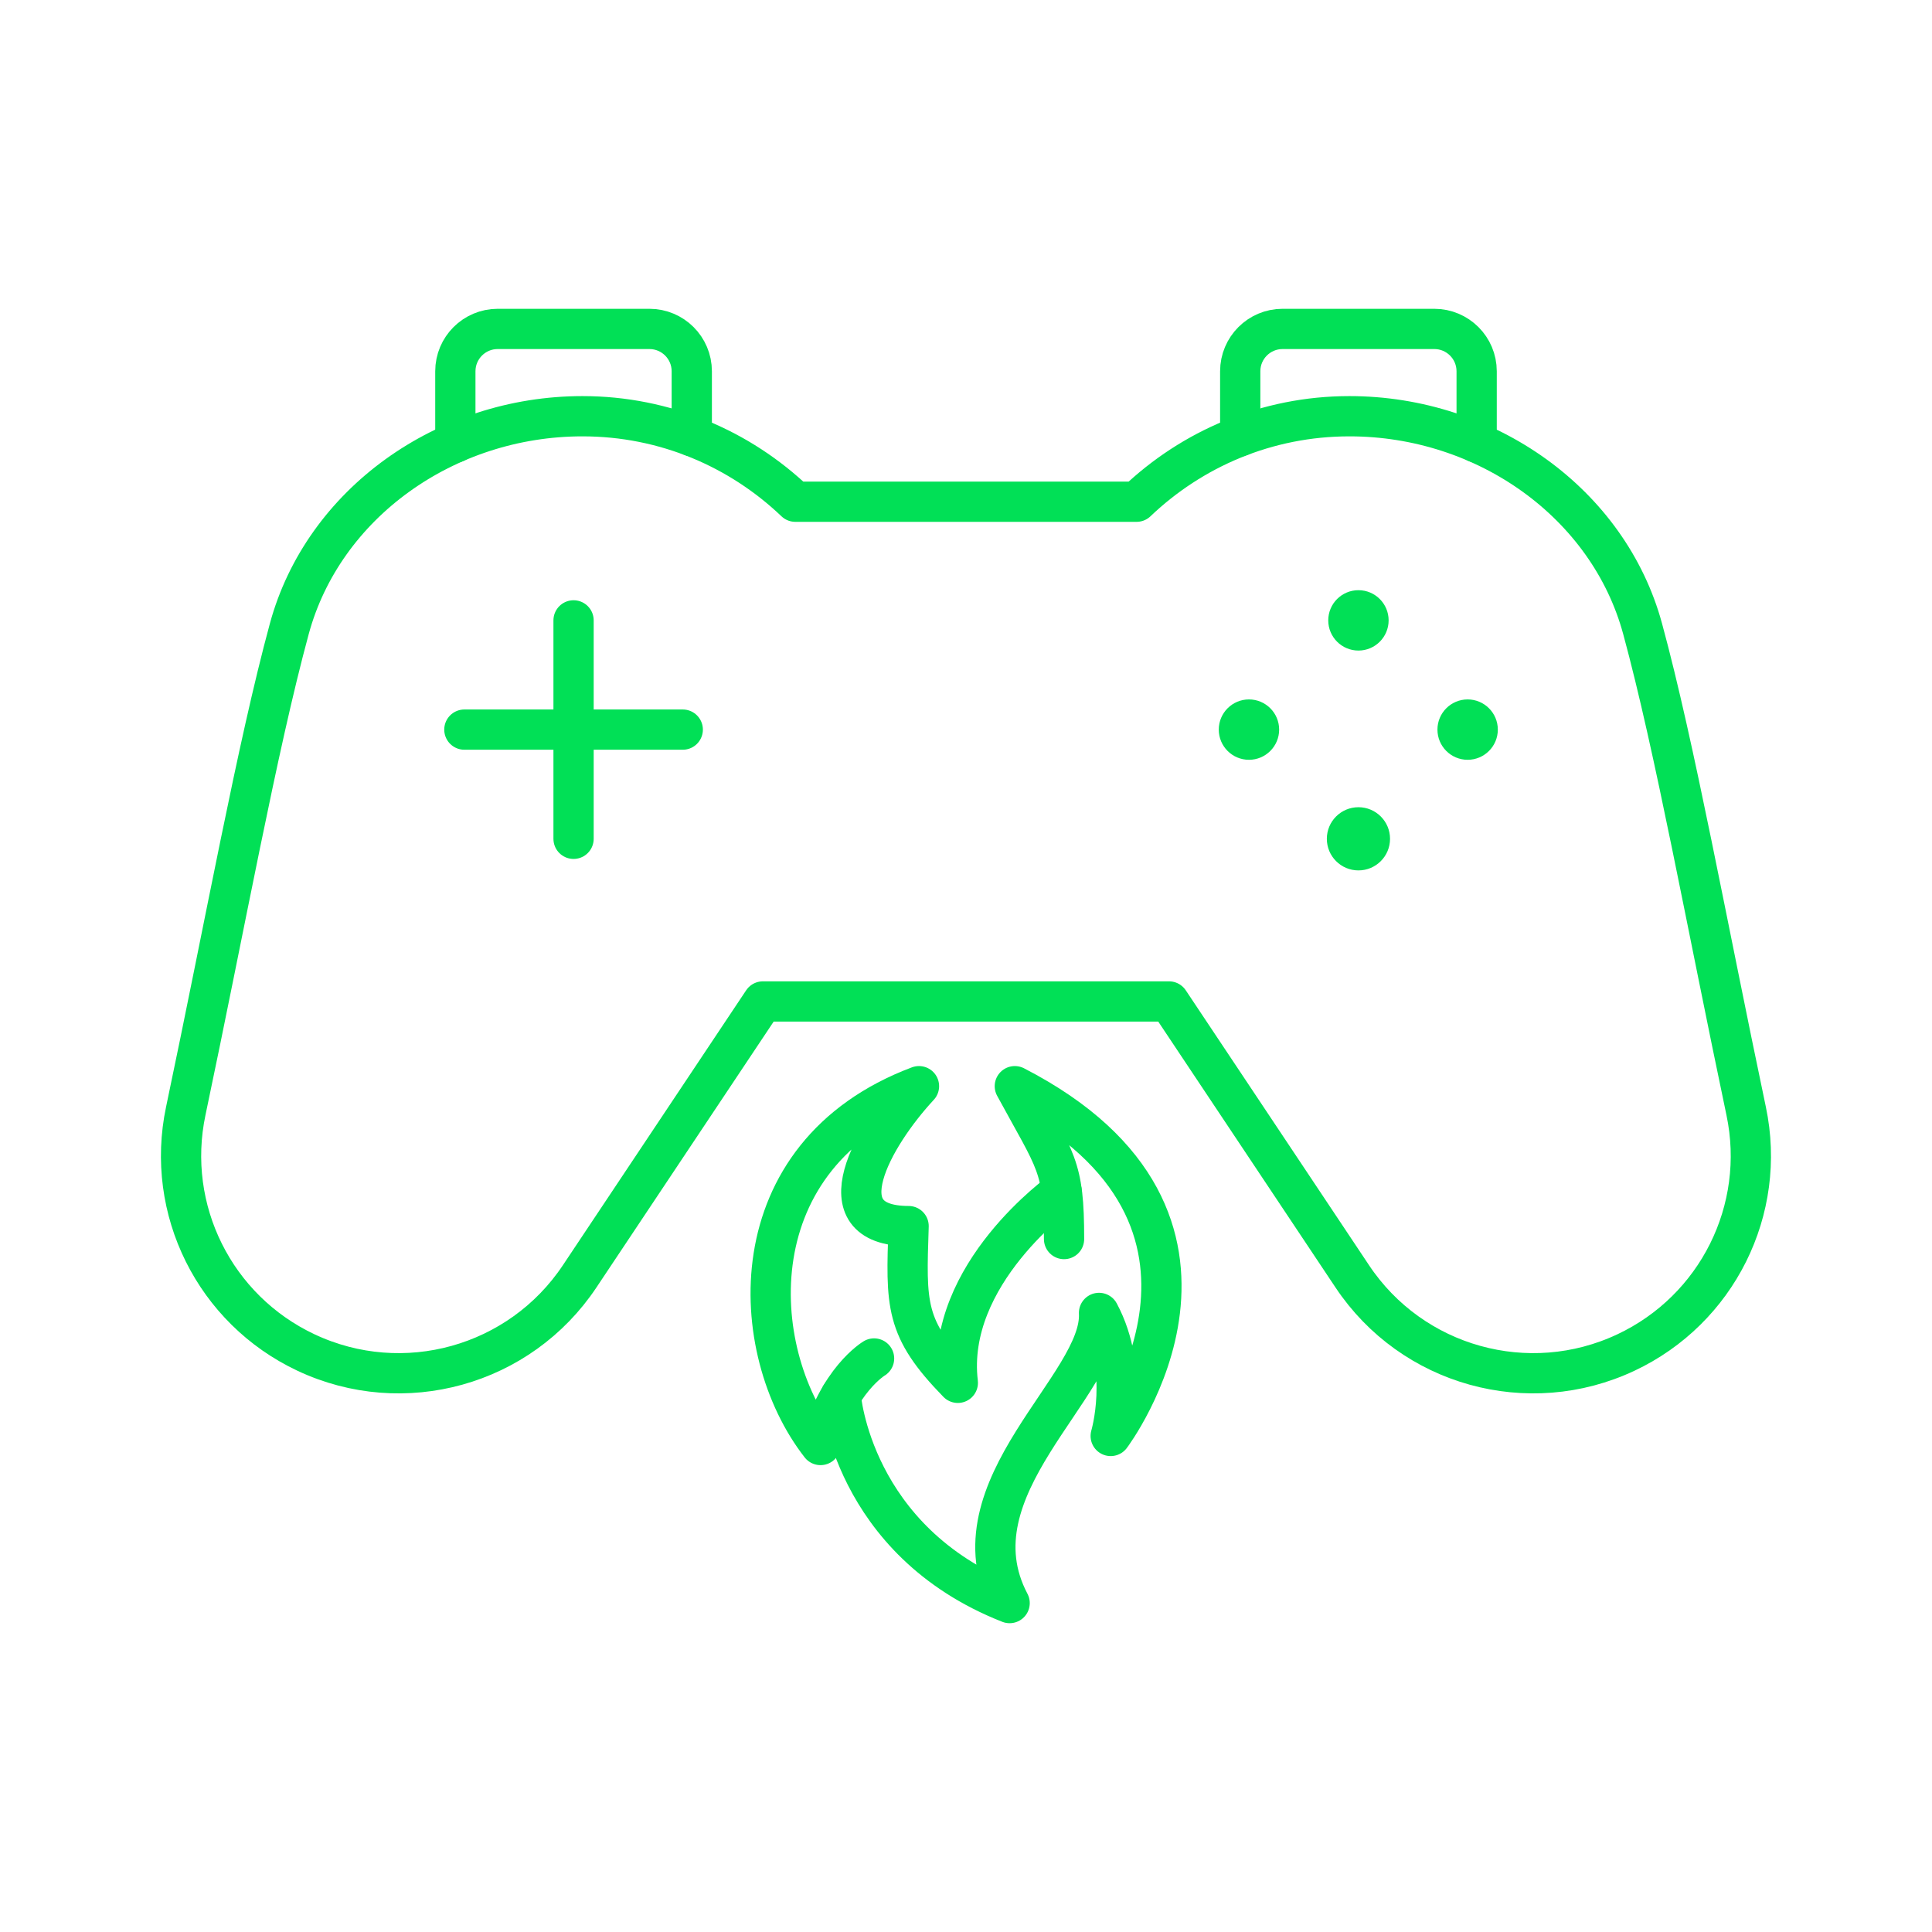
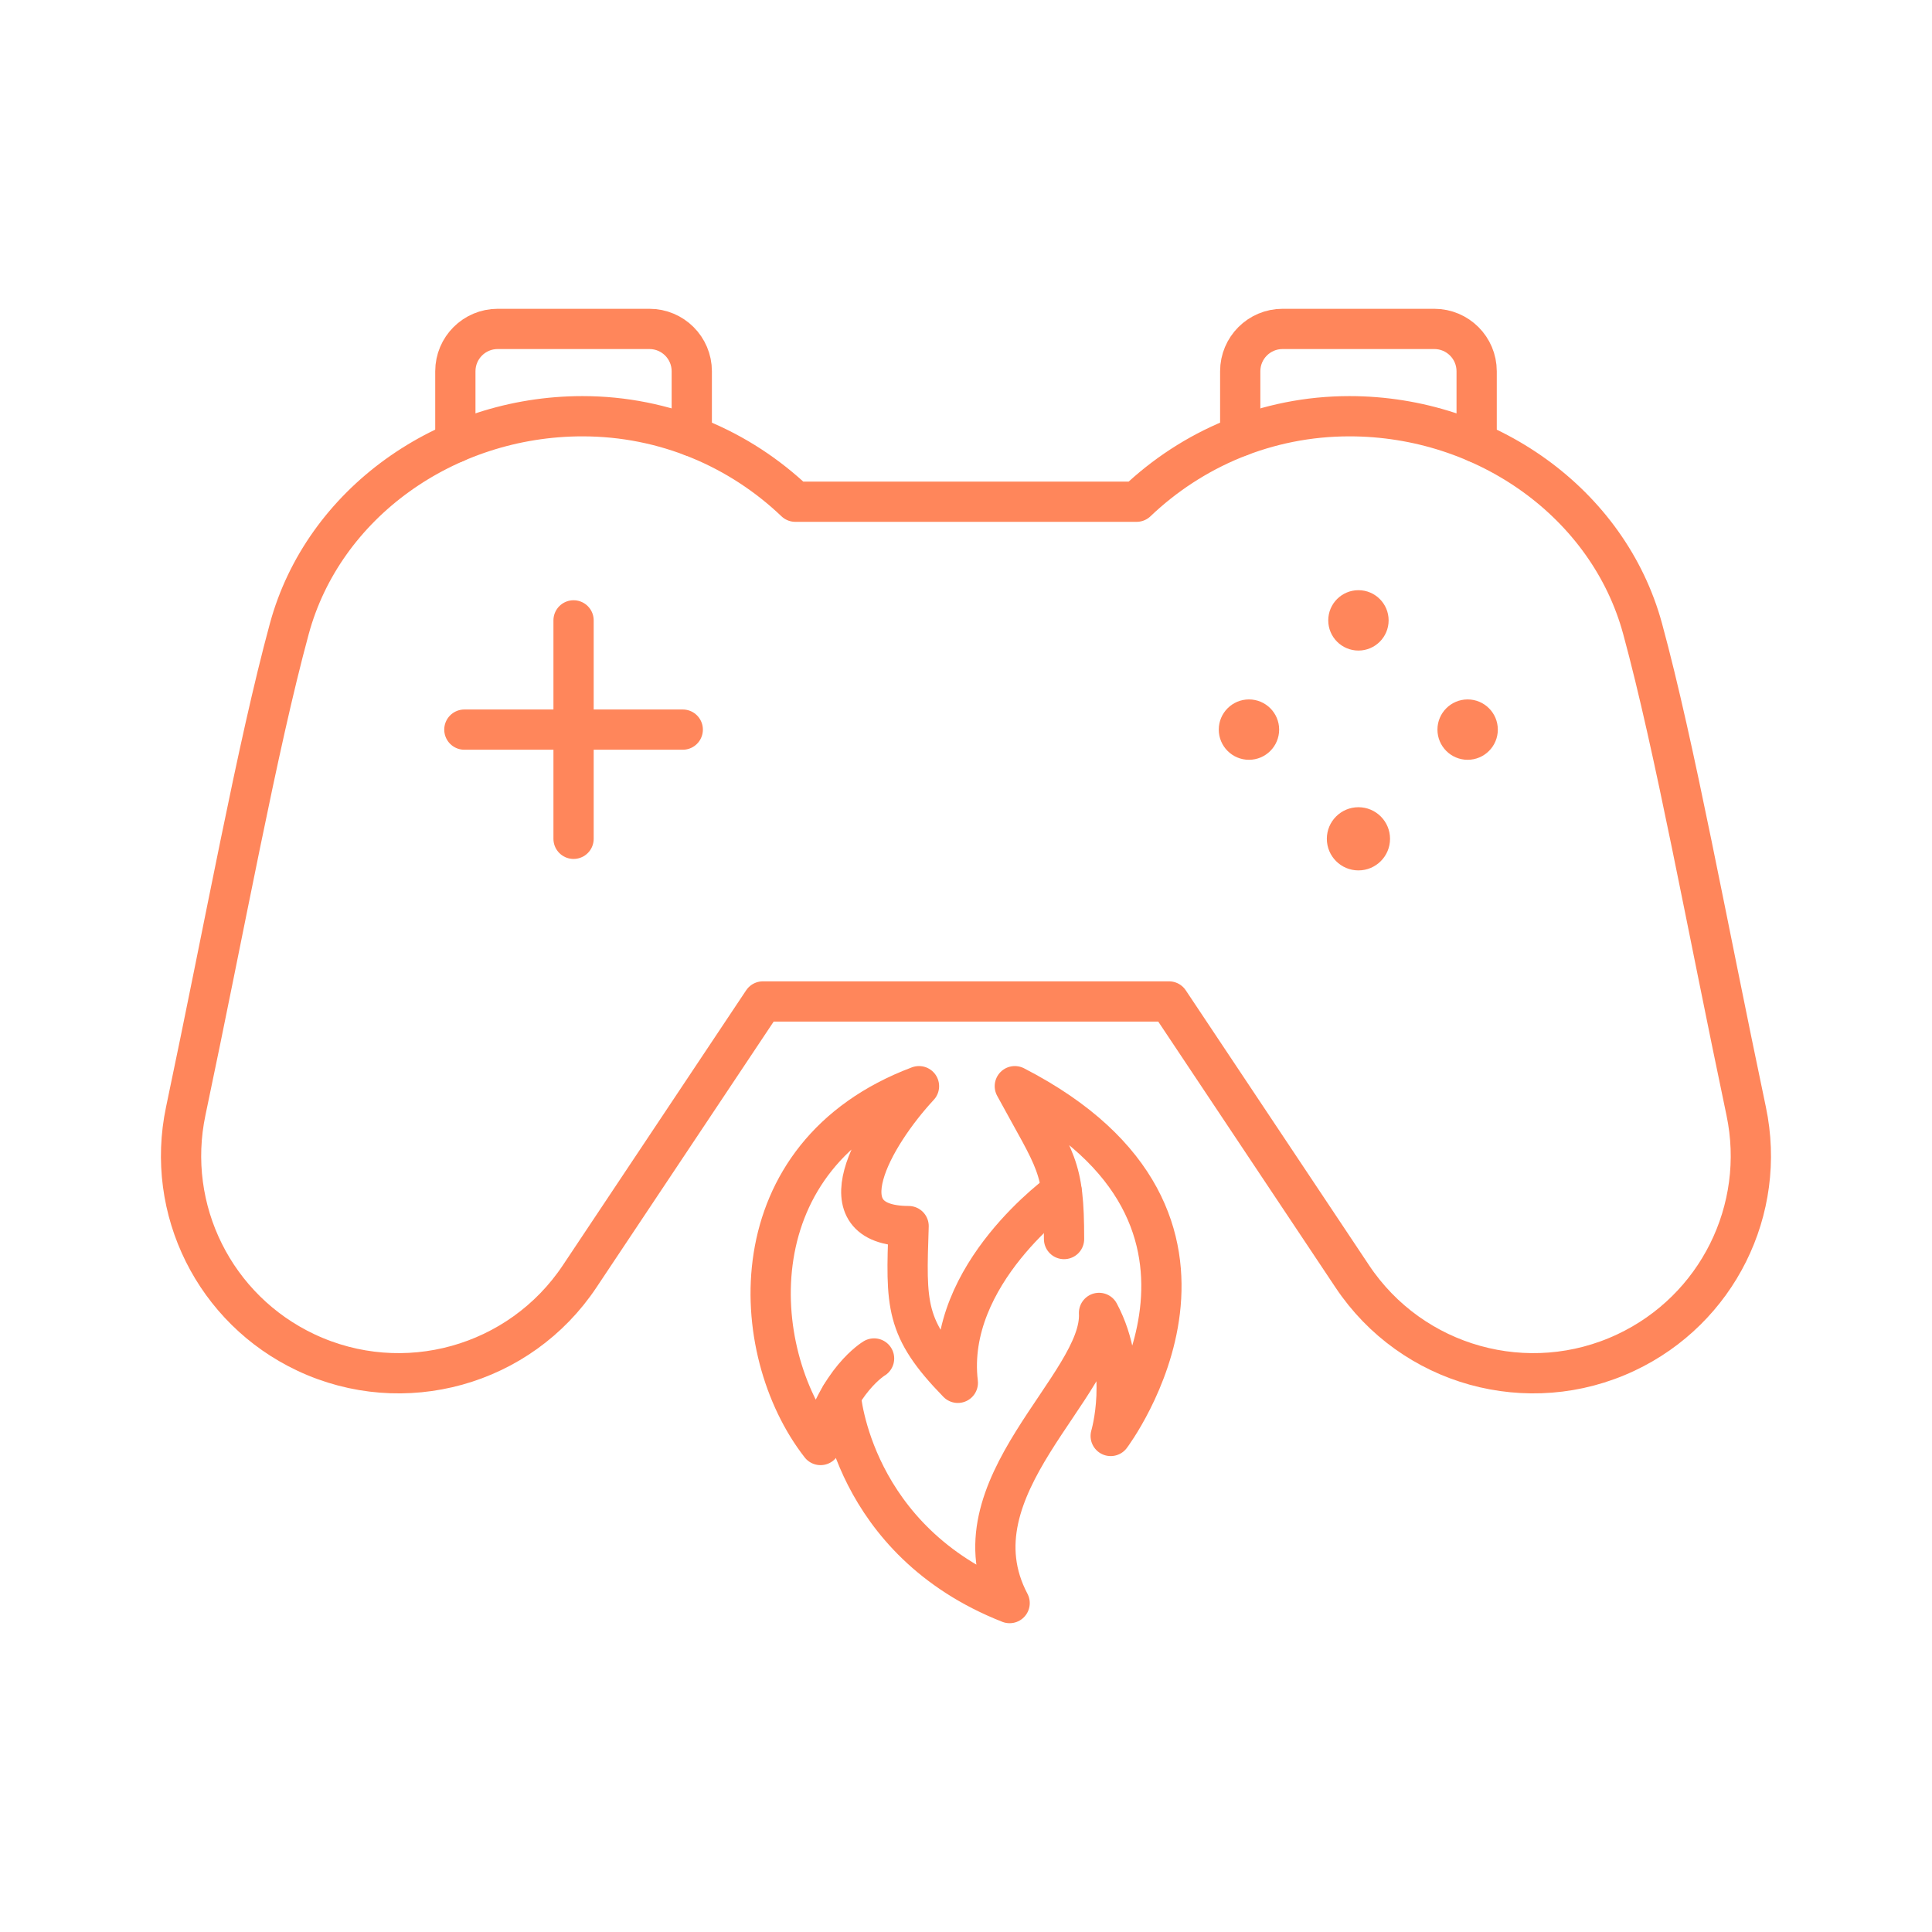
<svg xmlns="http://www.w3.org/2000/svg" width="800px" height="800px" viewBox="0 0 48 48" id="b">
  <defs>
-     <style>.c{fill:#01E056;}.d{fill:none;stroke:#01E056;stroke-linecap:round;stroke-linejoin:round;}</style>
+     <style>.c{fill:#FF865B;}.d{fill:none;stroke:#FF865B;stroke-linecap:round;stroke-linejoin:round;}</style>
  </defs>
  <g>
    <line class="d" x1="14.25" y1="20.84" x2="14.25" y2="15.413" />
    <line class="d" x1="11.537" y1="18.127" x2="16.963" y2="18.127" />
    <path class="d" d="m17.187,10.837v-1.613c0-.581-.471-1.052-1.052-1.052h-3.77c-.581,0-1.052.471-1.052,1.052v1.771" />
    <path class="d" d="m29.044,24.881l4.553,6.83c1.485,2.228,4.377,3.032,6.799,1.892,2.267-1.067,3.504-3.548,2.987-5.999-.984-4.67-1.769-9.026-2.573-11.983-.846-3.112-3.884-5.28-7.284-5.28-2.052,0-3.911.811-5.288,2.124h-8.478c-1.376-1.313-3.236-2.124-5.288-2.124-3.401,0-6.439,2.168-7.284,5.28-.803,2.957-1.588,7.312-2.573,11.983-.517,2.452.721,4.932,2.987,5.999,2.422,1.14,5.314.336,6.799-1.892l4.553-6.83h10.087Z" />
    <path class="d" d="m30.813,10.837v-1.613c0-.581.471-1.052,1.052-1.052h3.77c.581,0,1.052.471,1.052,1.052v1.771" />
    <circle class="c" cx="31.03" cy="18.127" r=".75" />
    <circle class="c" cx="36.463" cy="18.127" r=".75" />
    <circle class="c" cx="33.75" cy="15.413" r=".75" />
    <circle class="c" cx="33.75" cy="20.84" r=".785" />
  </g>
  <g>
    <path class="d" d="m20.888,34.678s.269,3.605,4.196,5.15c-1.513-2.864,2.317-5.407,2.221-7.209.772,1.448.29,3.057.29,3.057,0,0,4.055-5.375-2.382-8.69,1.03,1.899,1.223,1.963,1.223,3.798" />
    <path class="d" d="m26.377,29.597s-2.902,2.056-2.58,4.759c-1.327-1.361-1.287-1.931-1.223-3.894-2.171-.004-.882-2.247.258-3.476-4.538,1.706-4.28,6.565-2.446,8.915.418-1.609,1.33-2.15,1.33-2.15" />
  </g>
</svg>
